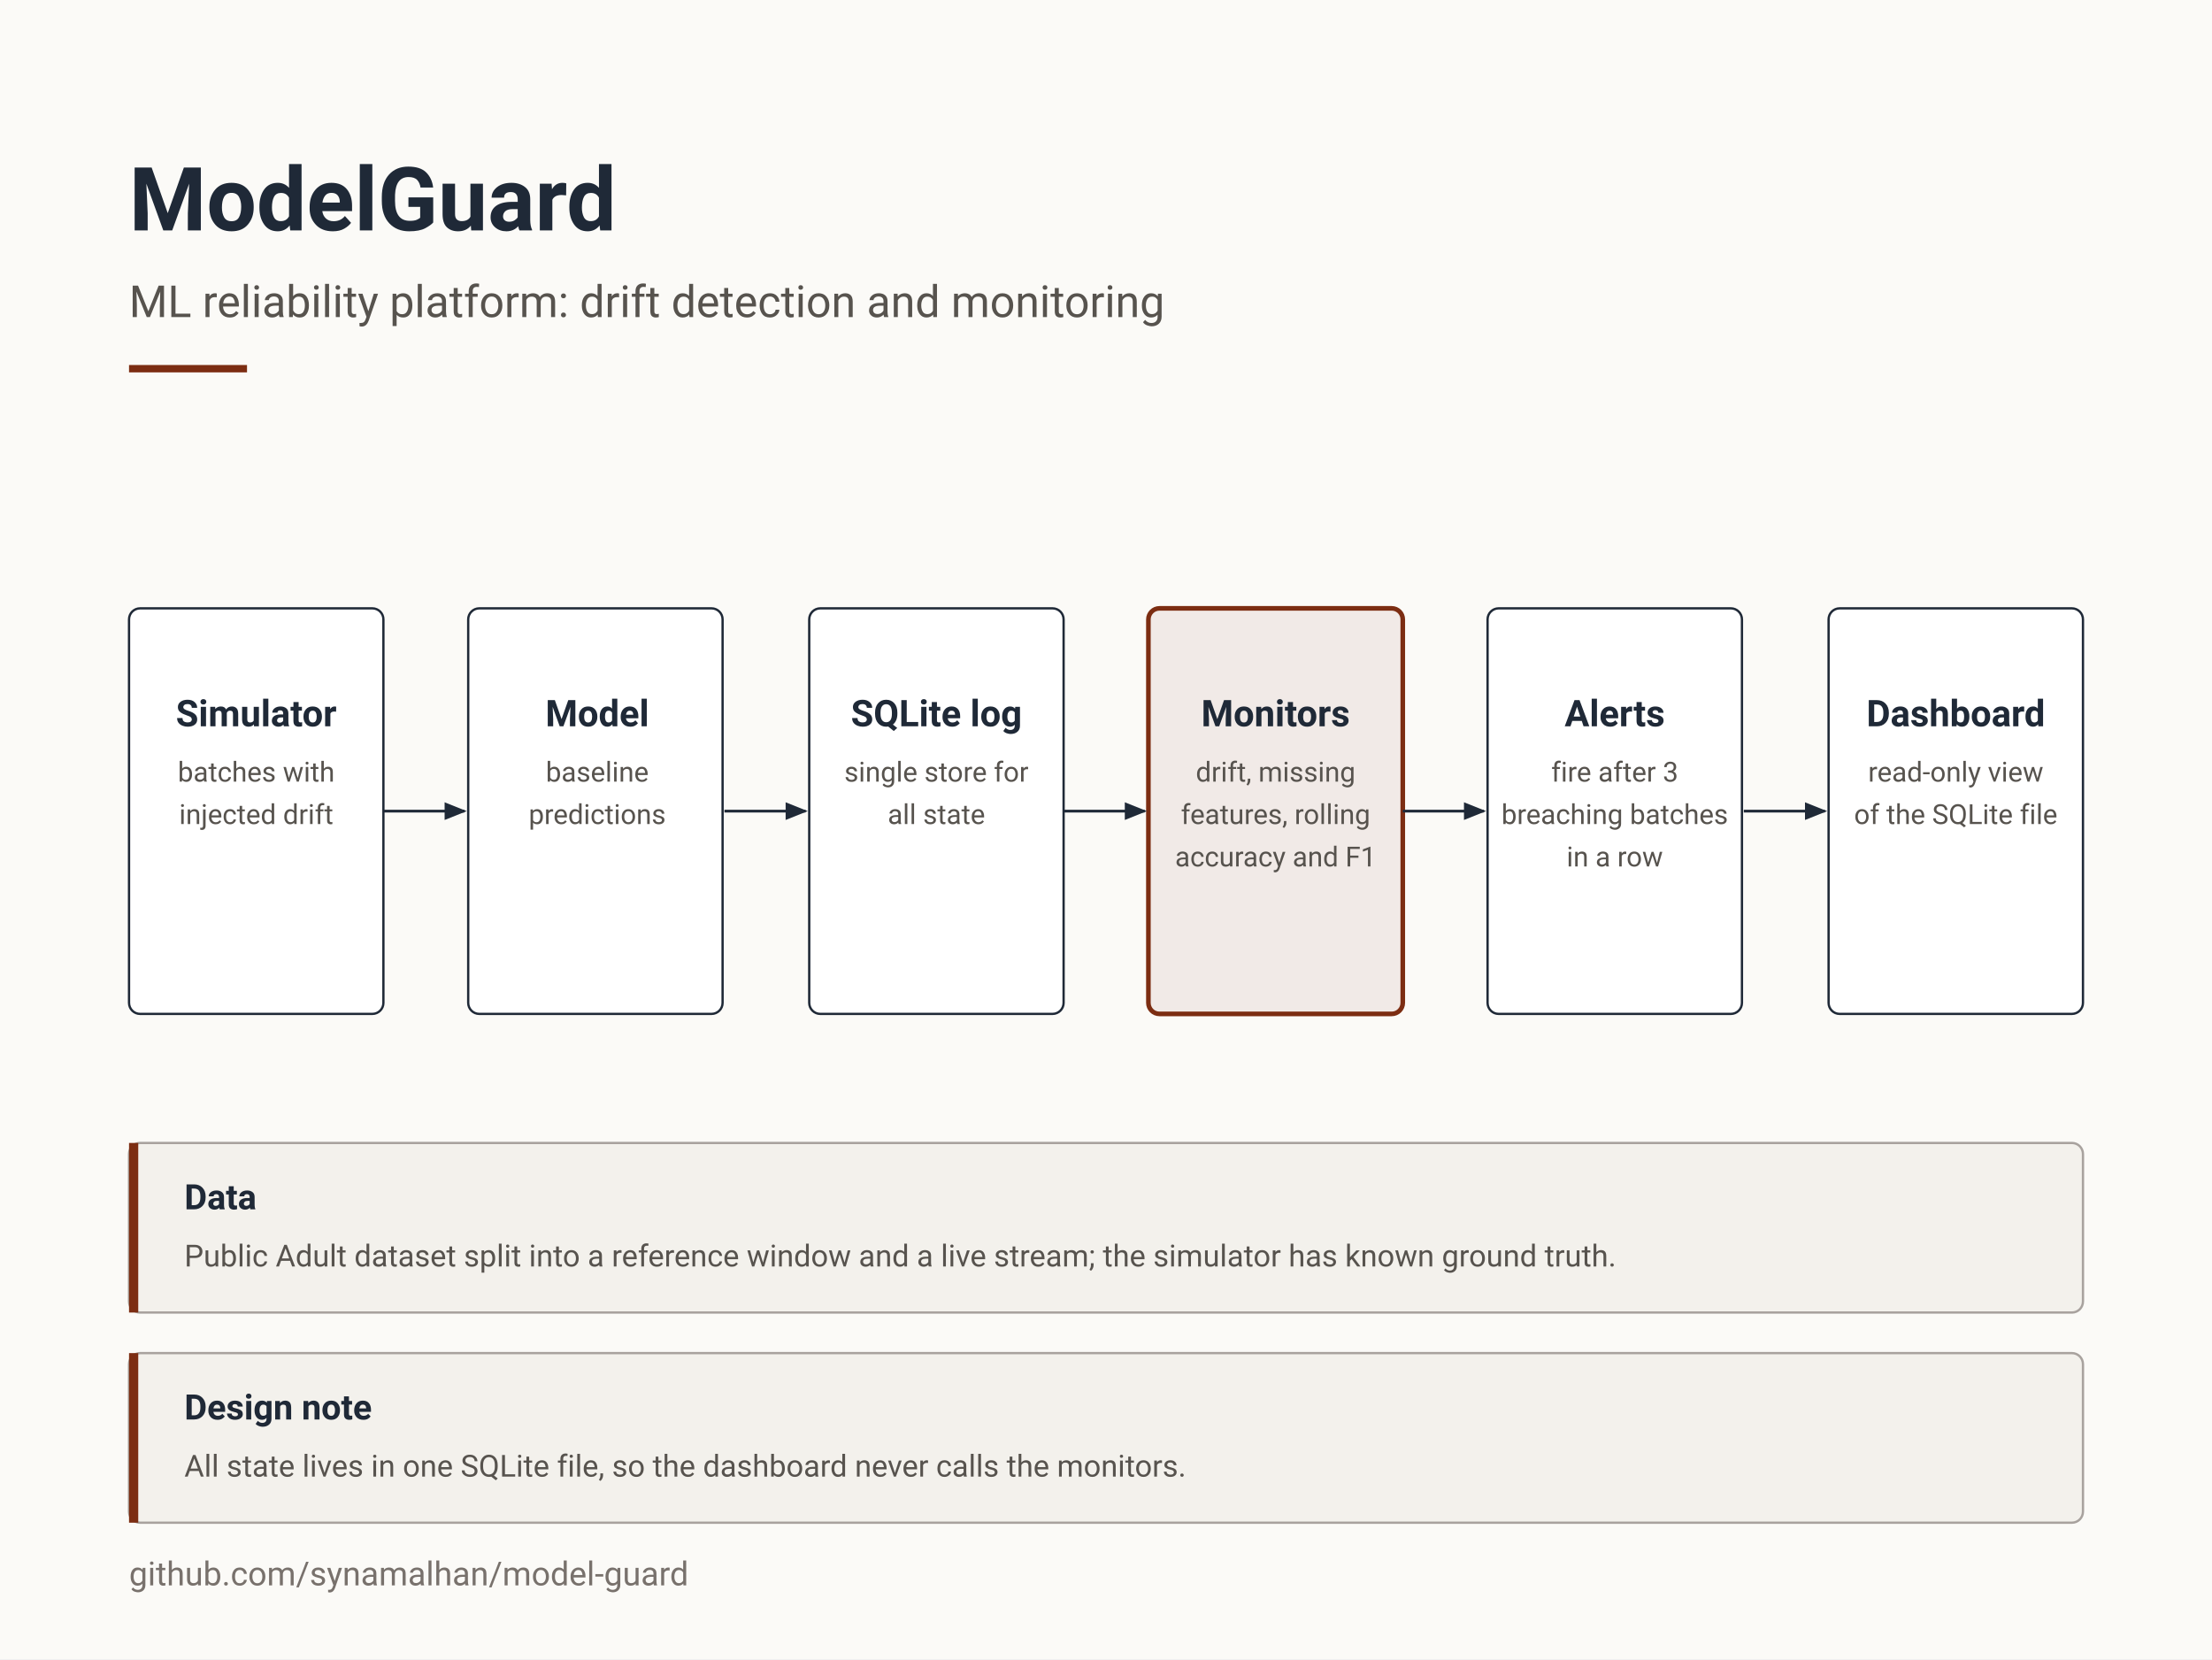
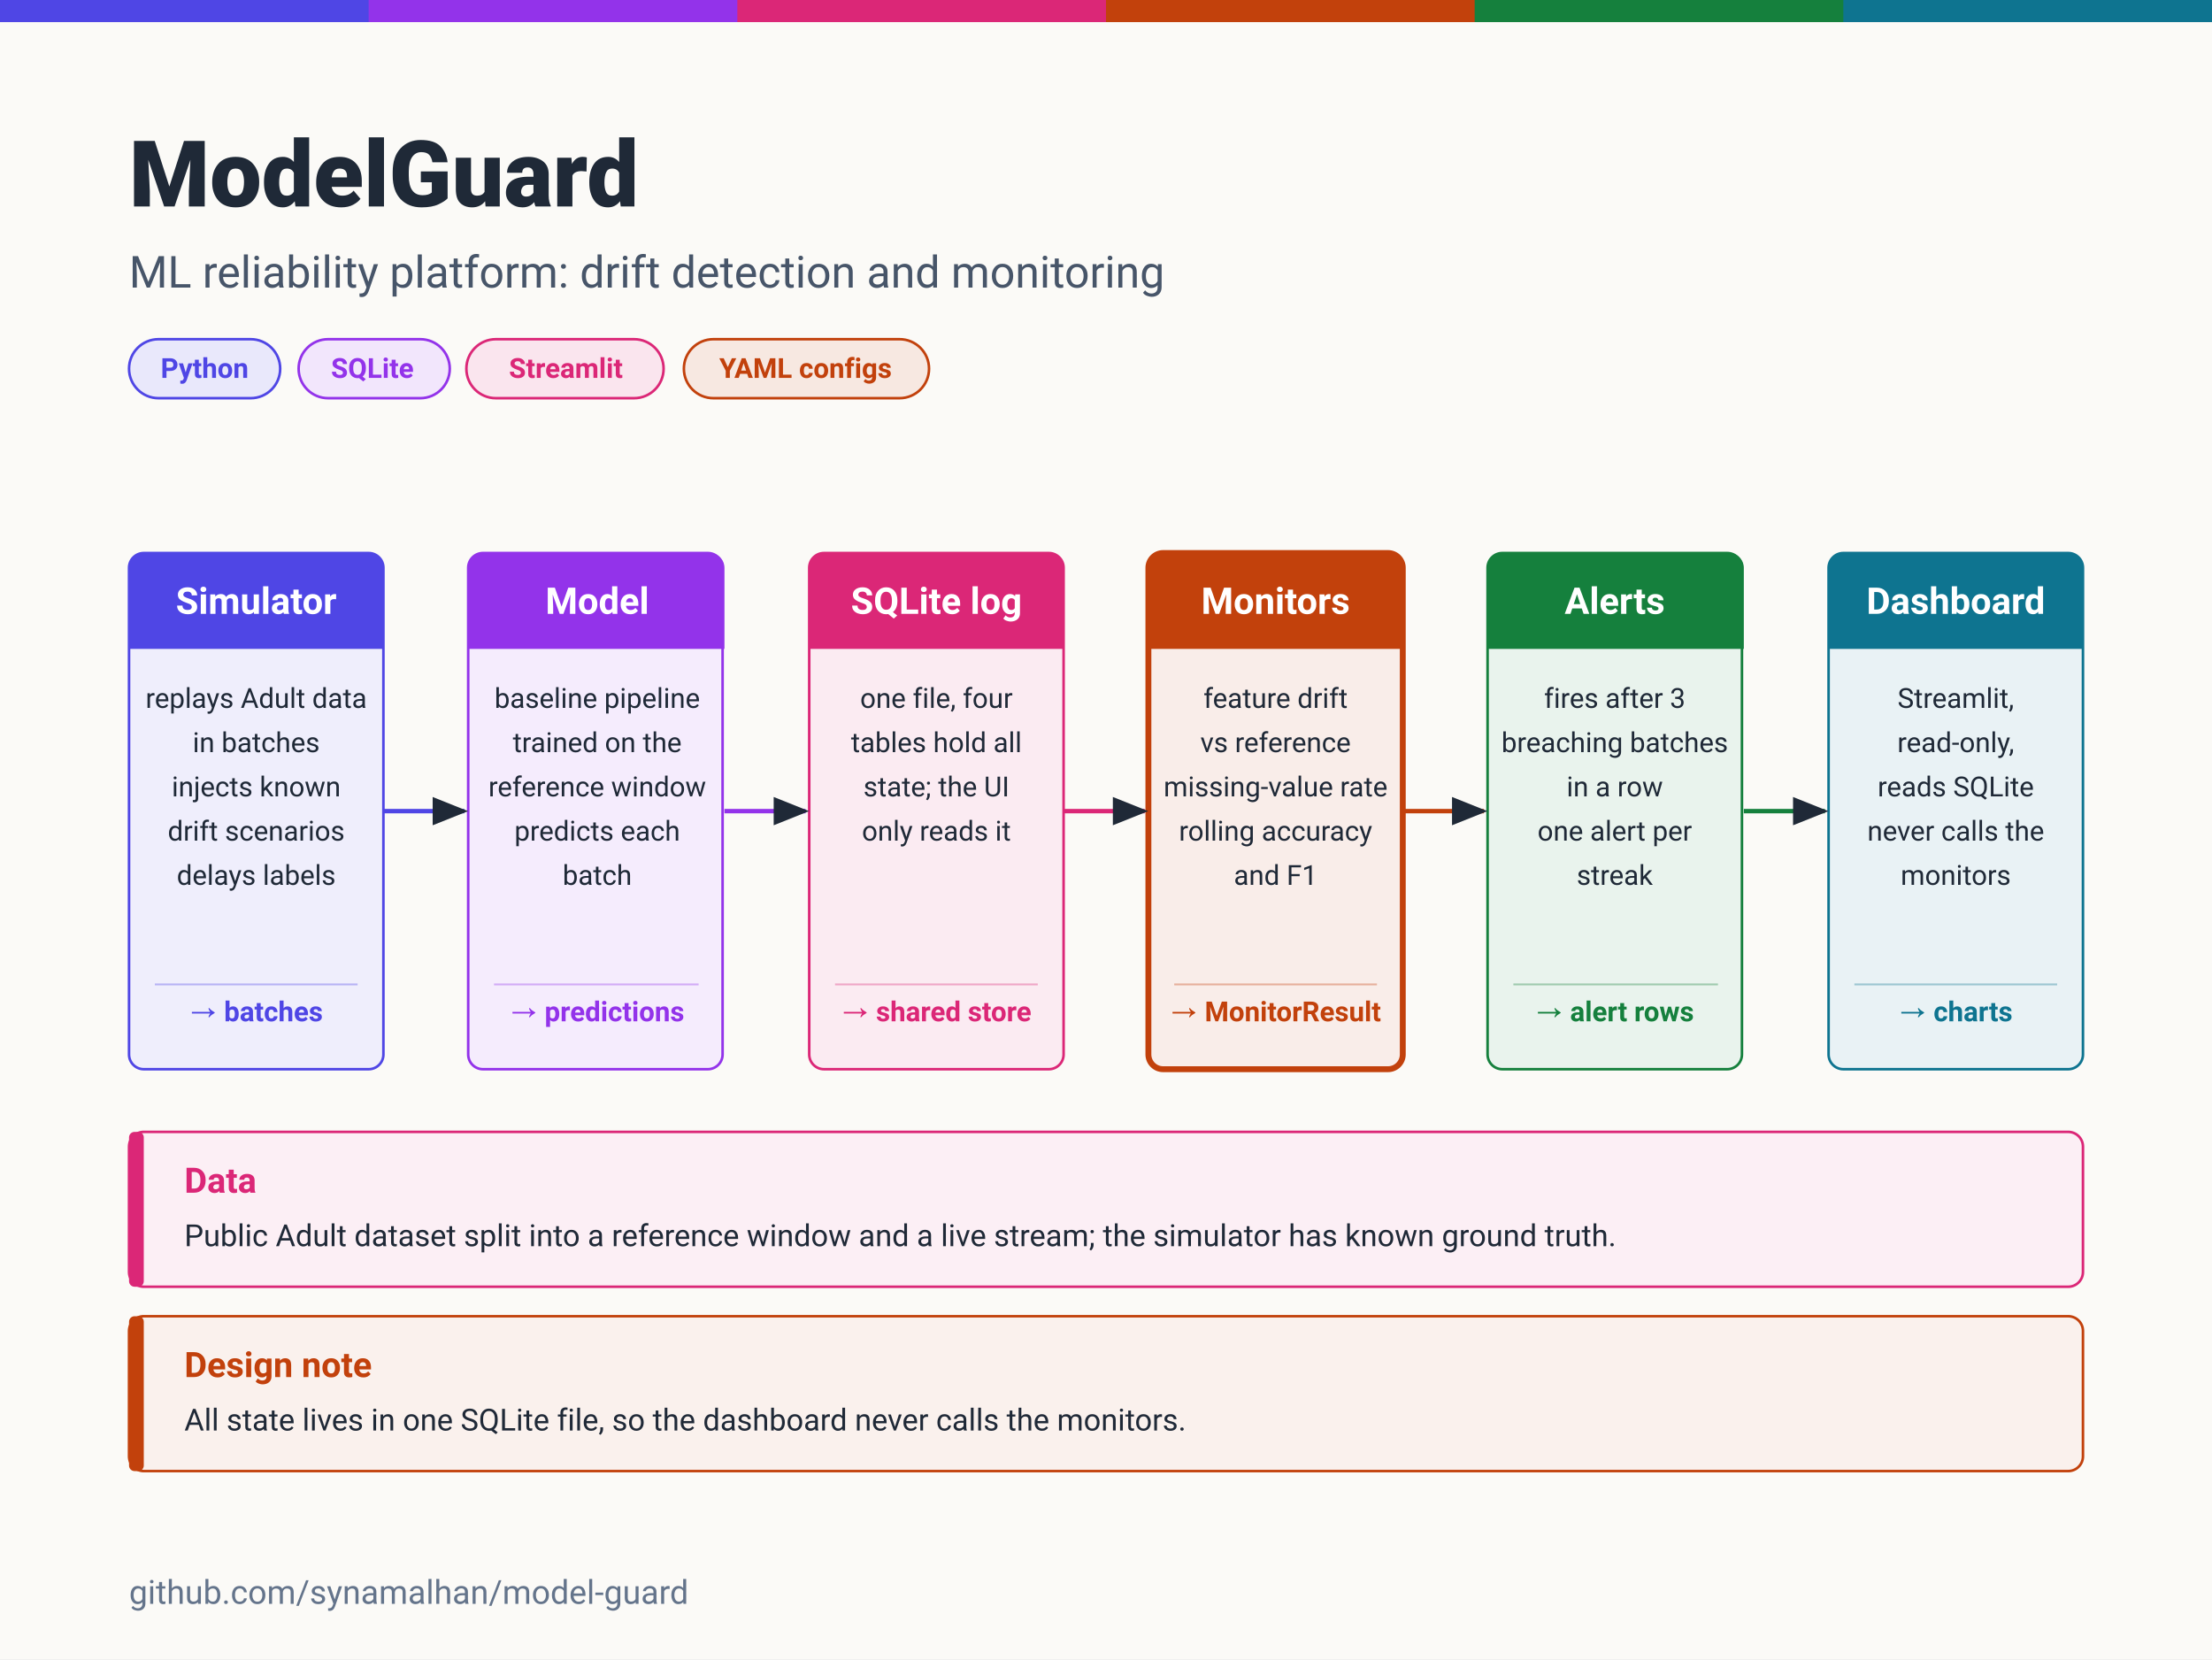
<svg xmlns="http://www.w3.org/2000/svg" viewBox="0 0 1200 900" width="1200" height="900" role="img" aria-labelledby="t">
  <defs>
    <marker id="a" viewBox="0 0 10 10" refX="9" refY="5" markerWidth="8" markerHeight="8" orient="auto">
      <path d="M0 1L10 5L0 9z" fill="#1f2937" />
    </marker>
  </defs>
  <rect width="1200" height="900" fill="#fbfaf7" />
-   <text x="70" y="125" font-family="system-ui,-apple-system,'Segoe UI',Roboto,Helvetica,Arial,sans-serif" font-size="48" font-weight="700" fill="#1f2937">ModelGuard</text>
-   <text x="70" y="172" font-family="system-ui,-apple-system,'Segoe UI',Roboto,Helvetica,Arial,sans-serif" font-size="24" fill="#57534e">ML reliability platform: drift detection and monitoring</text>
-   <rect x="70" y="198" width="64" height="4" fill="#7c2d12" />
-   <rect x="70" y="330" width="138" height="220" rx="6" fill="#ffffff" stroke="#1f2937" stroke-width="1.25" />
-   <text x="139" y="394" text-anchor="middle" font-family="system-ui,-apple-system,'Segoe UI',Roboto,Helvetica,Arial,sans-serif" font-size="20" font-weight="700" fill="#1f2937">Simulator</text>
-   <text x="139" y="424" text-anchor="middle" font-family="system-ui,-apple-system,'Segoe UI',Roboto,Helvetica,Arial,sans-serif" font-size="15" fill="#57534e">batches with</text>
-   <text x="139" y="447" text-anchor="middle" font-family="system-ui,-apple-system,'Segoe UI',Roboto,Helvetica,Arial,sans-serif" font-size="15" fill="#57534e">injected drift</text>
-   <rect x="254" y="330" width="138" height="220" rx="6" fill="#ffffff" stroke="#1f2937" stroke-width="1.25" />
-   <text x="324" y="394" text-anchor="middle" font-family="system-ui,-apple-system,'Segoe UI',Roboto,Helvetica,Arial,sans-serif" font-size="20" font-weight="700" fill="#1f2937">Model</text>
-   <text x="324" y="424" text-anchor="middle" font-family="system-ui,-apple-system,'Segoe UI',Roboto,Helvetica,Arial,sans-serif" font-size="15" fill="#57534e">baseline</text>
-   <text x="324" y="447" text-anchor="middle" font-family="system-ui,-apple-system,'Segoe UI',Roboto,Helvetica,Arial,sans-serif" font-size="15" fill="#57534e">predictions</text>
-   <rect x="439" y="330" width="138" height="220" rx="6" fill="#ffffff" stroke="#1f2937" stroke-width="1.25" />
-   <text x="508" y="394" text-anchor="middle" font-family="system-ui,-apple-system,'Segoe UI',Roboto,Helvetica,Arial,sans-serif" font-size="20" font-weight="700" fill="#1f2937">SQLite log</text>
-   <text x="508" y="424" text-anchor="middle" font-family="system-ui,-apple-system,'Segoe UI',Roboto,Helvetica,Arial,sans-serif" font-size="15" fill="#57534e">single store for</text>
-   <text x="508" y="447" text-anchor="middle" font-family="system-ui,-apple-system,'Segoe UI',Roboto,Helvetica,Arial,sans-serif" font-size="15" fill="#57534e">all state</text>
-   <rect x="623" y="330" width="138" height="220" rx="6" fill="#f1eae7" stroke="#7c2d12" stroke-width="2.5" />
-   <text x="692" y="394" text-anchor="middle" font-family="system-ui,-apple-system,'Segoe UI',Roboto,Helvetica,Arial,sans-serif" font-size="20" font-weight="700" fill="#1f2937">Monitors</text>
-   <text x="692" y="424" text-anchor="middle" font-family="system-ui,-apple-system,'Segoe UI',Roboto,Helvetica,Arial,sans-serif" font-size="15" fill="#57534e">drift, missing</text>
-   <text x="692" y="447" text-anchor="middle" font-family="system-ui,-apple-system,'Segoe UI',Roboto,Helvetica,Arial,sans-serif" font-size="15" fill="#57534e">features, rolling</text>
-   <text x="692" y="470" text-anchor="middle" font-family="system-ui,-apple-system,'Segoe UI',Roboto,Helvetica,Arial,sans-serif" font-size="15" fill="#57534e">accuracy and F1</text>
-   <rect x="807" y="330" width="138" height="220" rx="6" fill="#ffffff" stroke="#1f2937" stroke-width="1.25" />
-   <text x="876" y="394" text-anchor="middle" font-family="system-ui,-apple-system,'Segoe UI',Roboto,Helvetica,Arial,sans-serif" font-size="20" font-weight="700" fill="#1f2937">Alerts</text>
-   <text x="876" y="424" text-anchor="middle" font-family="system-ui,-apple-system,'Segoe UI',Roboto,Helvetica,Arial,sans-serif" font-size="15" fill="#57534e">fire after 3</text>
-   <text x="876" y="447" text-anchor="middle" font-family="system-ui,-apple-system,'Segoe UI',Roboto,Helvetica,Arial,sans-serif" font-size="15" fill="#57534e">breaching batches</text>
-   <text x="876" y="470" text-anchor="middle" font-family="system-ui,-apple-system,'Segoe UI',Roboto,Helvetica,Arial,sans-serif" font-size="15" fill="#57534e">in a row</text>
-   <rect x="992" y="330" width="138" height="220" rx="6" fill="#ffffff" stroke="#1f2937" stroke-width="1.25" />
-   <text x="1061" y="394" text-anchor="middle" font-family="system-ui,-apple-system,'Segoe UI',Roboto,Helvetica,Arial,sans-serif" font-size="20" font-weight="700" fill="#1f2937">Dashboard</text>
-   <text x="1061" y="424" text-anchor="middle" font-family="system-ui,-apple-system,'Segoe UI',Roboto,Helvetica,Arial,sans-serif" font-size="15" fill="#57534e">read-only view</text>
-   <text x="1061" y="447" text-anchor="middle" font-family="system-ui,-apple-system,'Segoe UI',Roboto,Helvetica,Arial,sans-serif" font-size="15" fill="#57534e">of the SQLite file</text>
-   <path d="M208 440 H252" fill="none" stroke="#1f2937" stroke-width="1.5" marker-end="url(#a)" />
-   <path d="M393 440 H437" fill="none" stroke="#1f2937" stroke-width="1.5" marker-end="url(#a)" />
-   <path d="M577 440 H621" fill="none" stroke="#1f2937" stroke-width="1.5" marker-end="url(#a)" />
-   <path d="M761 440 H805" fill="none" stroke="#1f2937" stroke-width="1.5" marker-end="url(#a)" />
-   <path d="M946 440 H990" fill="none" stroke="#1f2937" stroke-width="1.5" marker-end="url(#a)" />
-   <rect x="70" y="620" width="1060" height="92" rx="6" fill="#f3f1ec" stroke="#a8a29e" stroke-width="1.25" />
-   <rect x="70" y="620" width="5" height="92" fill="#7c2d12" />
-   <text x="100" y="656" font-family="system-ui,-apple-system,'Segoe UI',Roboto,Helvetica,Arial,sans-serif" font-size="19" font-weight="700" fill="#1f2937">Data</text>
-   <text x="100" y="687" font-family="system-ui,-apple-system,'Segoe UI',Roboto,Helvetica,Arial,sans-serif" font-size="16.5" fill="#57534e">Public Adult dataset split into a reference window and a live stream; the simulator has known ground truth.</text>
-   <rect x="70" y="734" width="1060" height="92" rx="6" fill="#f3f1ec" stroke="#a8a29e" stroke-width="1.25" />
-   <rect x="70" y="734" width="5" height="92" fill="#7c2d12" />
-   <text x="100" y="770" font-family="system-ui,-apple-system,'Segoe UI',Roboto,Helvetica,Arial,sans-serif" font-size="19" font-weight="700" fill="#1f2937">Design note</text>
-   <text x="100" y="801" font-family="system-ui,-apple-system,'Segoe UI',Roboto,Helvetica,Arial,sans-serif" font-size="16.5" fill="#57534e">All state lives in one SQLite file, so the dashboard never calls the monitors.</text>
-   <text x="70" y="860" font-family="system-ui,-apple-system,'Segoe UI',Roboto,Helvetica,Arial,sans-serif" font-size="18" fill="#78716c">github.com/synamalhan/model-guard</text>
+   <rect x="0" y="0" width="201" height="12" fill="#4f46e5" />
+   <rect x="200" y="0" width="201" height="12" fill="#9333ea" />
+   <rect x="400" y="0" width="201" height="12" fill="#db2777" />
+   <rect x="600" y="0" width="201" height="12" fill="#c2410c" />
+   <rect x="800" y="0" width="201" height="12" fill="#15803d" />
+   <rect x="1000" y="0" width="201" height="12" fill="#0e7490" />
+   <text x="70" y="112" font-family="system-ui,-apple-system,'Segoe UI',Roboto,Helvetica,Arial,sans-serif" font-size="50" font-weight="800" fill="#1f2937">ModelGuard</text>
+   <text x="70" y="156" font-family="system-ui,-apple-system,'Segoe UI',Roboto,Helvetica,Arial,sans-serif" font-size="24" fill="#475569">ML reliability platform: drift detection and monitoring</text>
+   <rect x="70" y="184" width="82" height="32" rx="16" fill="#e9e8fb" stroke="#4f46e5" stroke-width="1.4" />
+   <text x="111" y="205" text-anchor="middle" font-family="system-ui,-apple-system,'Segoe UI',Roboto,Helvetica,Arial,sans-serif" font-size="15" font-weight="600" fill="#4f46e5">Python</text>
+   <rect x="162" y="184" width="82" height="32" rx="16" fill="#f2e6fc" stroke="#9333ea" stroke-width="1.4" />
+   <text x="202" y="205" text-anchor="middle" font-family="system-ui,-apple-system,'Segoe UI',Roboto,Helvetica,Arial,sans-serif" font-size="15" font-weight="600" fill="#9333ea">SQLite</text>
+   <rect x="253" y="184" width="107" height="32" rx="16" fill="#fae5ee" stroke="#db2777" stroke-width="1.4" />
+   <text x="307" y="205" text-anchor="middle" font-family="system-ui,-apple-system,'Segoe UI',Roboto,Helvetica,Arial,sans-serif" font-size="15" font-weight="600" fill="#db2777">Streamlit</text>
+   <rect x="371" y="184" width="133" height="32" rx="16" fill="#f7e8e1" stroke="#c2410c" stroke-width="1.4" />
+   <text x="437" y="205" text-anchor="middle" font-family="system-ui,-apple-system,'Segoe UI',Roboto,Helvetica,Arial,sans-serif" font-size="15" font-weight="600" fill="#c2410c">YAML configs</text>
+   <rect x="70" y="300" width="138" height="280" rx="8" fill="#efeefc" stroke="#4f46e5" stroke-width="1.4" />
+   <path d="M70 352 V308 a8 8 0 0 1 8 -8 H200 a8 8 0 0 1 8 8 V352 Z" fill="#4f46e5" />
+   <text x="139" y="333" text-anchor="middle" font-family="system-ui,-apple-system,'Segoe UI',Roboto,Helvetica,Arial,sans-serif" font-size="20" font-weight="700" fill="#fff">Simulator</text>
+   <text x="139" y="384" text-anchor="middle" font-family="system-ui,-apple-system,'Segoe UI',Roboto,Helvetica,Arial,sans-serif" font-size="15" fill="#1f2937">replays Adult data</text>
+   <text x="139" y="408" text-anchor="middle" font-family="system-ui,-apple-system,'Segoe UI',Roboto,Helvetica,Arial,sans-serif" font-size="15" fill="#1f2937">in batches</text>
+   <text x="139" y="432" text-anchor="middle" font-family="system-ui,-apple-system,'Segoe UI',Roboto,Helvetica,Arial,sans-serif" font-size="15" fill="#1f2937">injects known</text>
+   <text x="139" y="456" text-anchor="middle" font-family="system-ui,-apple-system,'Segoe UI',Roboto,Helvetica,Arial,sans-serif" font-size="15" fill="#1f2937">drift scenarios</text>
+   <text x="139" y="480" text-anchor="middle" font-family="system-ui,-apple-system,'Segoe UI',Roboto,Helvetica,Arial,sans-serif" font-size="15" fill="#1f2937">delays labels</text>
+   <line x1="84" x2="194" y1="534" y2="534" stroke="#4f46e5" stroke-opacity=".35" />
+   <text x="139" y="554" text-anchor="middle" font-family="system-ui,-apple-system,'Segoe UI',Roboto,Helvetica,Arial,sans-serif" font-size="15" font-weight="700" fill="#4f46e5">→ batches</text>
+   <rect x="254" y="300" width="138" height="280" rx="8" fill="#f5ecfd" stroke="#9333ea" stroke-width="1.4" />
+   <path d="M254 352 V308 a8 8 0 0 1 8 -8 H385 a8 8 0 0 1 8 8 V352 Z" fill="#9333ea" />
+   <text x="324" y="333" text-anchor="middle" font-family="system-ui,-apple-system,'Segoe UI',Roboto,Helvetica,Arial,sans-serif" font-size="20" font-weight="700" fill="#fff">Model</text>
+   <text x="324" y="384" text-anchor="middle" font-family="system-ui,-apple-system,'Segoe UI',Roboto,Helvetica,Arial,sans-serif" font-size="15" fill="#1f2937">baseline pipeline</text>
+   <text x="324" y="408" text-anchor="middle" font-family="system-ui,-apple-system,'Segoe UI',Roboto,Helvetica,Arial,sans-serif" font-size="15" fill="#1f2937">trained on the</text>
+   <text x="324" y="432" text-anchor="middle" font-family="system-ui,-apple-system,'Segoe UI',Roboto,Helvetica,Arial,sans-serif" font-size="15" fill="#1f2937">reference window</text>
+   <text x="324" y="456" text-anchor="middle" font-family="system-ui,-apple-system,'Segoe UI',Roboto,Helvetica,Arial,sans-serif" font-size="15" fill="#1f2937">predicts each</text>
+   <text x="324" y="480" text-anchor="middle" font-family="system-ui,-apple-system,'Segoe UI',Roboto,Helvetica,Arial,sans-serif" font-size="15" fill="#1f2937">batch</text>
+   <line x1="268" x2="379" y1="534" y2="534" stroke="#9333ea" stroke-opacity=".35" />
+   <text x="324" y="554" text-anchor="middle" font-family="system-ui,-apple-system,'Segoe UI',Roboto,Helvetica,Arial,sans-serif" font-size="15" font-weight="700" fill="#9333ea">→ predictions</text>
+   <rect x="439" y="300" width="138" height="280" rx="8" fill="#fbebf2" stroke="#db2777" stroke-width="1.4" />
+   <path d="M439 352 V308 a8 8 0 0 1 8 -8 H569 a8 8 0 0 1 8 8 V352 Z" fill="#db2777" />
+   <text x="508" y="333" text-anchor="middle" font-family="system-ui,-apple-system,'Segoe UI',Roboto,Helvetica,Arial,sans-serif" font-size="20" font-weight="700" fill="#fff">SQLite log</text>
+   <text x="508" y="384" text-anchor="middle" font-family="system-ui,-apple-system,'Segoe UI',Roboto,Helvetica,Arial,sans-serif" font-size="15" fill="#1f2937">one file, four</text>
+   <text x="508" y="408" text-anchor="middle" font-family="system-ui,-apple-system,'Segoe UI',Roboto,Helvetica,Arial,sans-serif" font-size="15" fill="#1f2937">tables hold all</text>
+   <text x="508" y="432" text-anchor="middle" font-family="system-ui,-apple-system,'Segoe UI',Roboto,Helvetica,Arial,sans-serif" font-size="15" fill="#1f2937">state; the UI</text>
+   <text x="508" y="456" text-anchor="middle" font-family="system-ui,-apple-system,'Segoe UI',Roboto,Helvetica,Arial,sans-serif" font-size="15" fill="#1f2937">only reads it</text>
+   <line x1="453" x2="563" y1="534" y2="534" stroke="#db2777" stroke-opacity=".35" />
+   <text x="508" y="554" text-anchor="middle" font-family="system-ui,-apple-system,'Segoe UI',Roboto,Helvetica,Arial,sans-serif" font-size="15" font-weight="700" fill="#db2777">→ shared store</text>
+   <rect x="623" y="300" width="138" height="280" rx="8" fill="#f9ede9" stroke="#c2410c" stroke-width="3.2" />
+   <path d="M623 352 V308 a8 8 0 0 1 8 -8 H753 a8 8 0 0 1 8 8 V352 Z" fill="#c2410c" />
+   <text x="692" y="333" text-anchor="middle" font-family="system-ui,-apple-system,'Segoe UI',Roboto,Helvetica,Arial,sans-serif" font-size="20" font-weight="700" fill="#fff">Monitors</text>
+   <text x="692" y="384" text-anchor="middle" font-family="system-ui,-apple-system,'Segoe UI',Roboto,Helvetica,Arial,sans-serif" font-size="15" fill="#1f2937">feature drift</text>
+   <text x="692" y="408" text-anchor="middle" font-family="system-ui,-apple-system,'Segoe UI',Roboto,Helvetica,Arial,sans-serif" font-size="15" fill="#1f2937">vs reference</text>
+   <text x="692" y="432" text-anchor="middle" font-family="system-ui,-apple-system,'Segoe UI',Roboto,Helvetica,Arial,sans-serif" font-size="15" fill="#1f2937">missing-value rate</text>
+   <text x="692" y="456" text-anchor="middle" font-family="system-ui,-apple-system,'Segoe UI',Roboto,Helvetica,Arial,sans-serif" font-size="15" fill="#1f2937">rolling accuracy</text>
+   <text x="692" y="480" text-anchor="middle" font-family="system-ui,-apple-system,'Segoe UI',Roboto,Helvetica,Arial,sans-serif" font-size="15" fill="#1f2937">and F1</text>
+   <line x1="637" x2="747" y1="534" y2="534" stroke="#c2410c" stroke-opacity=".35" />
+   <text x="692" y="554" text-anchor="middle" font-family="system-ui,-apple-system,'Segoe UI',Roboto,Helvetica,Arial,sans-serif" font-size="15" font-weight="700" fill="#c2410c">→ MonitorResult</text>
+   <rect x="807" y="300" width="138" height="280" rx="8" fill="#e9f3ed" stroke="#15803d" stroke-width="1.4" />
+   <path d="M807 352 V308 a8 8 0 0 1 8 -8 H938 a8 8 0 0 1 8 8 V352 Z" fill="#15803d" />
+   <text x="876" y="333" text-anchor="middle" font-family="system-ui,-apple-system,'Segoe UI',Roboto,Helvetica,Arial,sans-serif" font-size="20" font-weight="700" fill="#fff">Alerts</text>
+   <text x="876" y="384" text-anchor="middle" font-family="system-ui,-apple-system,'Segoe UI',Roboto,Helvetica,Arial,sans-serif" font-size="15" fill="#1f2937">fires after 3</text>
+   <text x="876" y="408" text-anchor="middle" font-family="system-ui,-apple-system,'Segoe UI',Roboto,Helvetica,Arial,sans-serif" font-size="15" fill="#1f2937">breaching batches</text>
+   <text x="876" y="432" text-anchor="middle" font-family="system-ui,-apple-system,'Segoe UI',Roboto,Helvetica,Arial,sans-serif" font-size="15" fill="#1f2937">in a row</text>
+   <text x="876" y="456" text-anchor="middle" font-family="system-ui,-apple-system,'Segoe UI',Roboto,Helvetica,Arial,sans-serif" font-size="15" fill="#1f2937">one alert per</text>
+   <text x="876" y="480" text-anchor="middle" font-family="system-ui,-apple-system,'Segoe UI',Roboto,Helvetica,Arial,sans-serif" font-size="15" fill="#1f2937">streak</text>
+   <line x1="821" x2="932" y1="534" y2="534" stroke="#15803d" stroke-opacity=".35" />
+   <text x="876" y="554" text-anchor="middle" font-family="system-ui,-apple-system,'Segoe UI',Roboto,Helvetica,Arial,sans-serif" font-size="15" font-weight="700" fill="#15803d">→ alert rows</text>
+   <rect x="992" y="300" width="138" height="280" rx="8" fill="#e9f2f5" stroke="#0e7490" stroke-width="1.4" />
+   <path d="M992 352 V308 a8 8 0 0 1 8 -8 H1122 a8 8 0 0 1 8 8 V352 Z" fill="#0e7490" />
+   <text x="1061" y="333" text-anchor="middle" font-family="system-ui,-apple-system,'Segoe UI',Roboto,Helvetica,Arial,sans-serif" font-size="20" font-weight="700" fill="#fff">Dashboard</text>
+   <text x="1061" y="384" text-anchor="middle" font-family="system-ui,-apple-system,'Segoe UI',Roboto,Helvetica,Arial,sans-serif" font-size="15" fill="#1f2937">Streamlit,</text>
+   <text x="1061" y="408" text-anchor="middle" font-family="system-ui,-apple-system,'Segoe UI',Roboto,Helvetica,Arial,sans-serif" font-size="15" fill="#1f2937">read-only,</text>
+   <text x="1061" y="432" text-anchor="middle" font-family="system-ui,-apple-system,'Segoe UI',Roboto,Helvetica,Arial,sans-serif" font-size="15" fill="#1f2937">reads SQLite</text>
+   <text x="1061" y="456" text-anchor="middle" font-family="system-ui,-apple-system,'Segoe UI',Roboto,Helvetica,Arial,sans-serif" font-size="15" fill="#1f2937">never calls the</text>
+   <text x="1061" y="480" text-anchor="middle" font-family="system-ui,-apple-system,'Segoe UI',Roboto,Helvetica,Arial,sans-serif" font-size="15" fill="#1f2937">monitors</text>
+   <line x1="1006" x2="1116" y1="534" y2="534" stroke="#0e7490" stroke-opacity=".35" />
+   <text x="1061" y="554" text-anchor="middle" font-family="system-ui,-apple-system,'Segoe UI',Roboto,Helvetica,Arial,sans-serif" font-size="15" font-weight="700" fill="#0e7490">→ charts</text>
+   <path d="M208 440 H252" fill="none" stroke="#4f46e5" stroke-width="2.4" marker-end="url(#a)" />
+   <path d="M393 440 H437" fill="none" stroke="#9333ea" stroke-width="2.4" marker-end="url(#a)" />
+   <path d="M577 440 H621" fill="none" stroke="#db2777" stroke-width="2.4" marker-end="url(#a)" />
+   <path d="M761 440 H805" fill="none" stroke="#c2410c" stroke-width="2.4" marker-end="url(#a)" />
+   <path d="M946 440 H990" fill="none" stroke="#15803d" stroke-width="2.4" marker-end="url(#a)" />
+   <rect x="70" y="614" width="1060" height="84" rx="8" fill="#fceff5" stroke="#db2777" stroke-width="1.4" />
+   <rect x="70" y="614" width="8" height="84" rx="3" fill="#db2777" />
+   <text x="100" y="647" font-family="system-ui,-apple-system,'Segoe UI',Roboto,Helvetica,Arial,sans-serif" font-size="19" font-weight="700" fill="#db2777">Data</text>
+   <text x="100" y="676" font-family="system-ui,-apple-system,'Segoe UI',Roboto,Helvetica,Arial,sans-serif" font-size="16.5" fill="#1f2937">Public Adult dataset split into a reference window and a live stream; the simulator has known ground truth.</text>
+   <rect x="70" y="714" width="1060" height="84" rx="8" fill="#faf1ed" stroke="#c2410c" stroke-width="1.4" />
+   <rect x="70" y="714" width="8" height="84" rx="3" fill="#c2410c" />
+   <text x="100" y="747" font-family="system-ui,-apple-system,'Segoe UI',Roboto,Helvetica,Arial,sans-serif" font-size="19" font-weight="700" fill="#c2410c">Design note</text>
+   <text x="100" y="776" font-family="system-ui,-apple-system,'Segoe UI',Roboto,Helvetica,Arial,sans-serif" font-size="16.5" fill="#1f2937">All state lives in one SQLite file, so the dashboard never calls the monitors.</text>
+   <text x="70" y="870" font-family="system-ui,-apple-system,'Segoe UI',Roboto,Helvetica,Arial,sans-serif" font-size="18" fill="#64748b">github.com/synamalhan/model-guard</text>
</svg>
